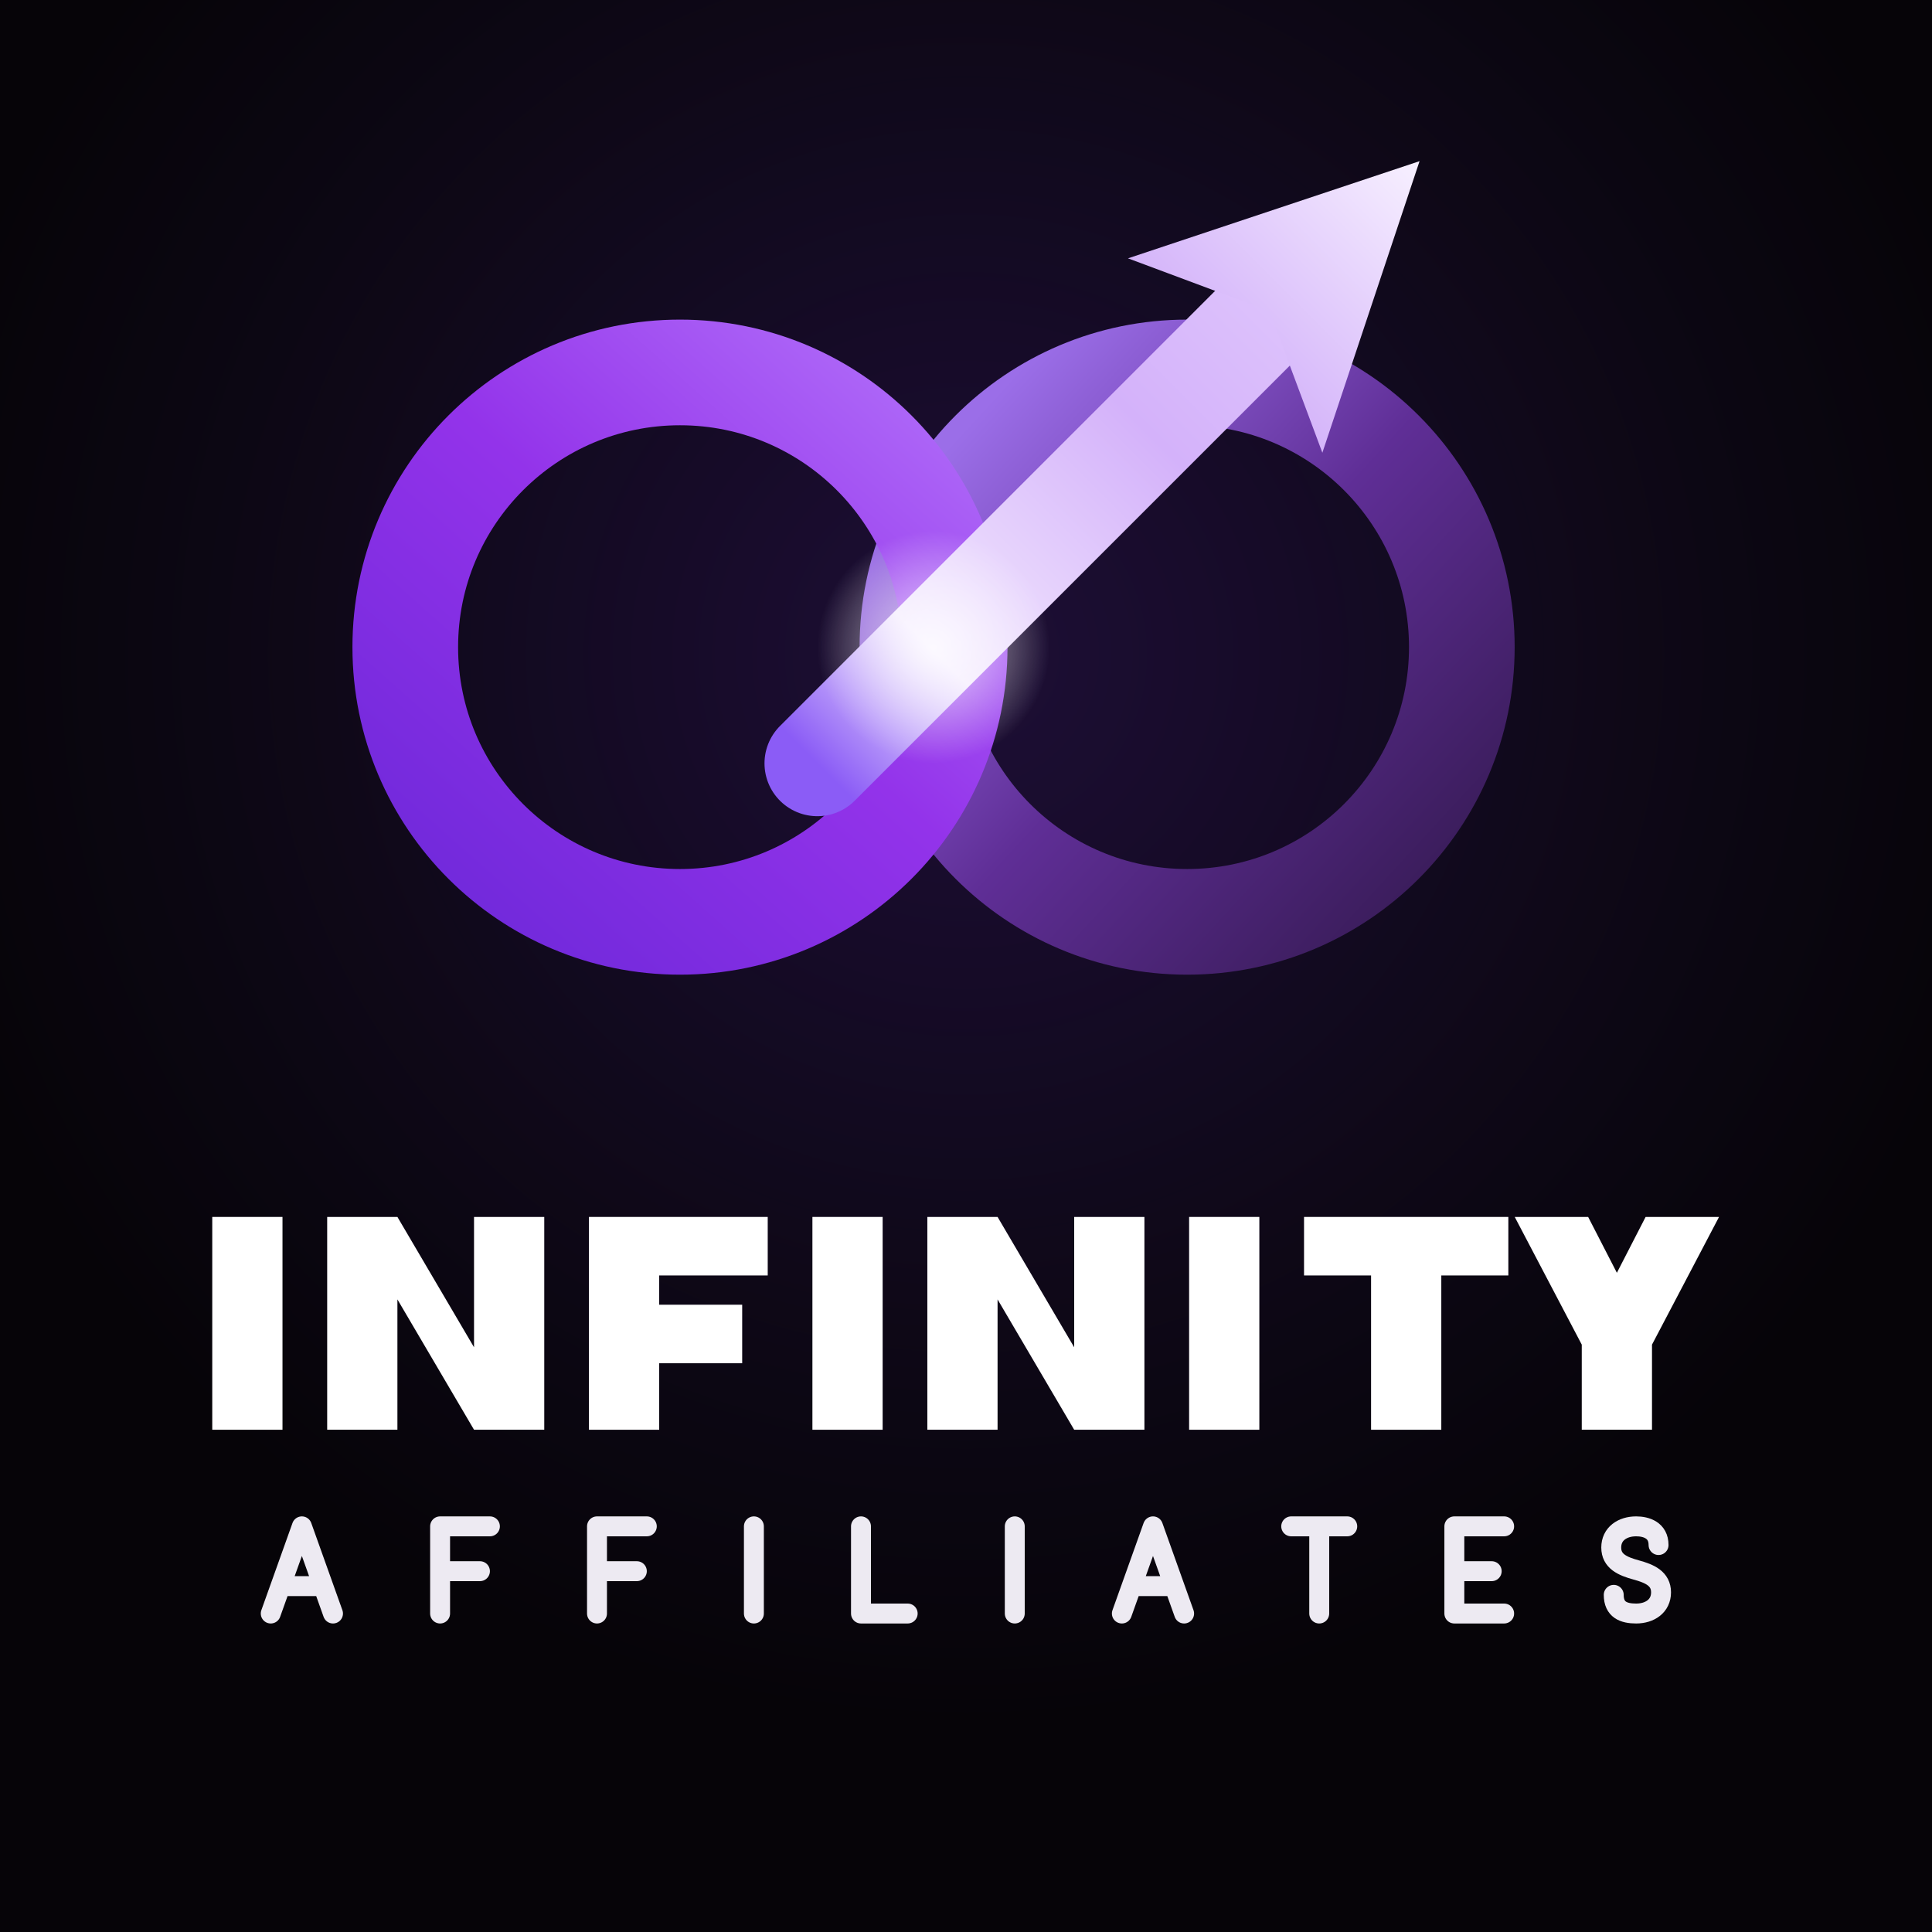
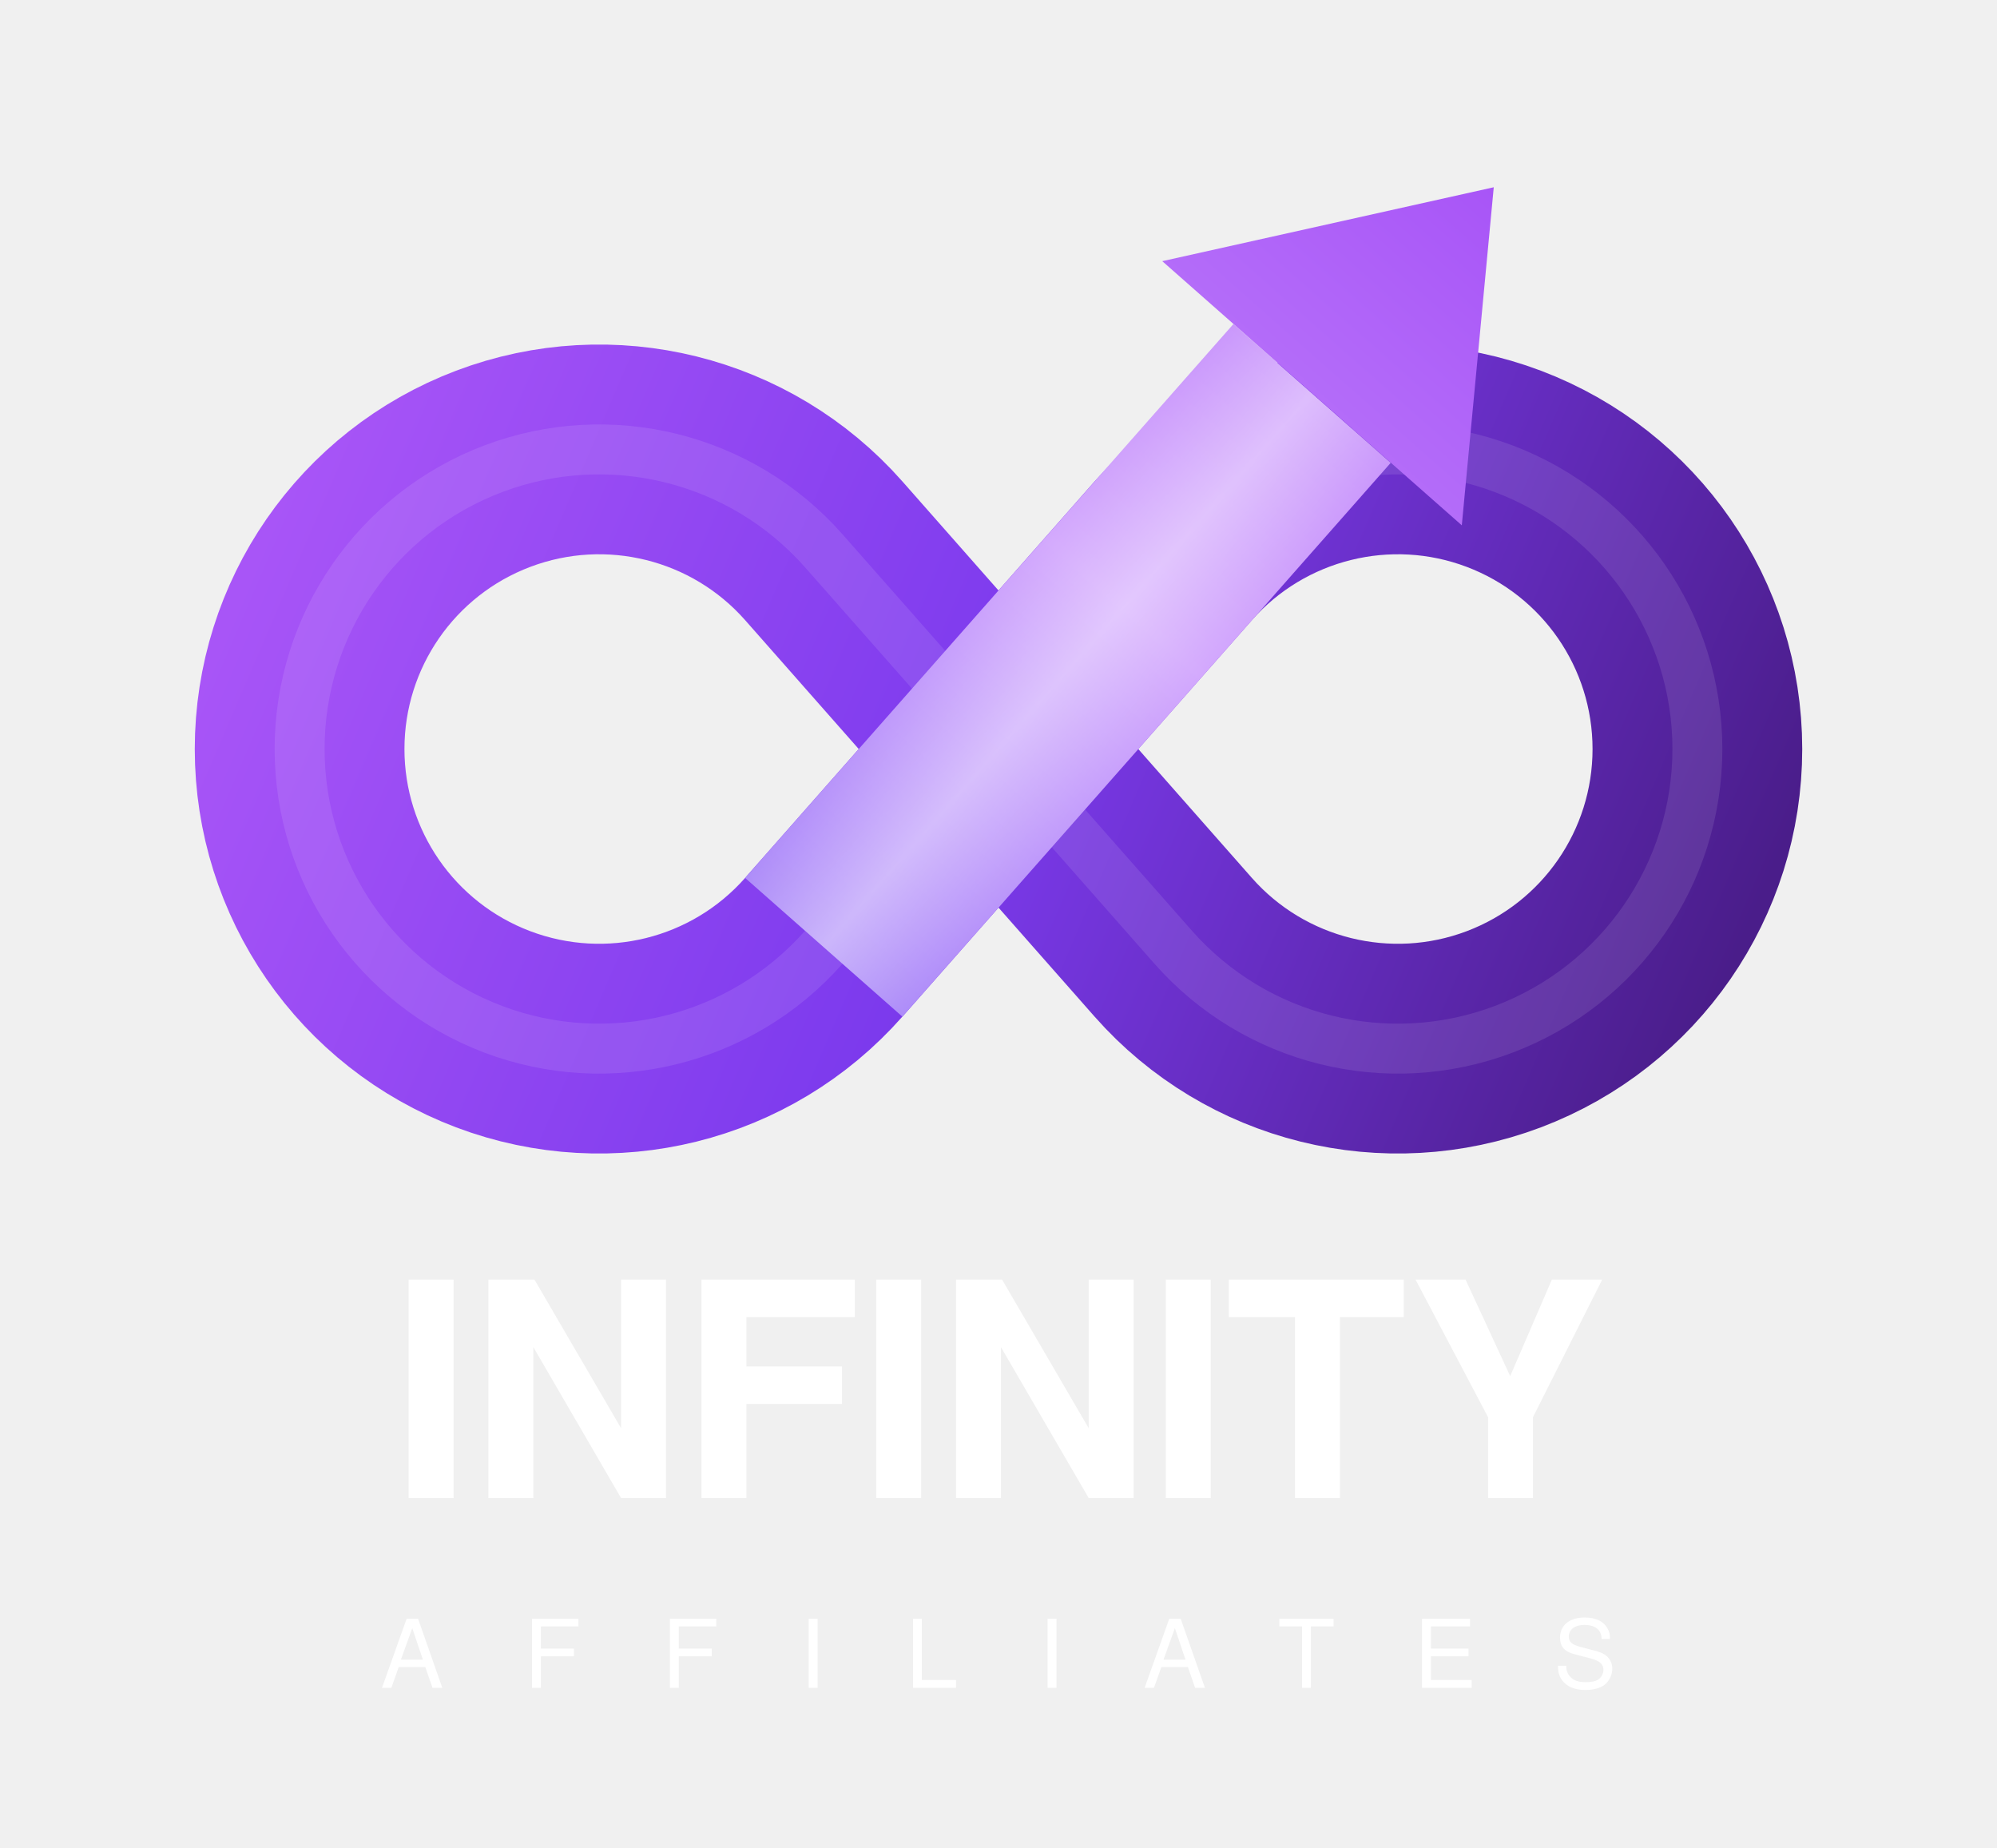
- <svg xmlns="http://www.w3.org/2000/svg" viewBox="0 0 1024 1024" role="img" aria-label="Infinity Affiliates">
+ <svg xmlns="http://www.w3.org/2000/svg" width="400" height="370" viewBox="0 0 400 370" role="img" aria-label="Infinity Affiliates">
  <defs>
-     <radialGradient id="dAmb" cx="0.5" cy="0.34" r="0.55">
-       <stop offset="0%" stop-color="#7C3AED" stop-opacity="0.20" />
-       <stop offset="70%" stop-color="#7C3AED" stop-opacity="0.05" />
-       <stop offset="100%" stop-color="#7C3AED" stop-opacity="0" />
-     </radialGradient>
-     <linearGradient id="dLf" gradientUnits="userSpaceOnUse" x1="10" y1="88" x2="58" y2="34">
-       <stop offset="0%" stop-color="#6D28D9" />
-       <stop offset="55%" stop-color="#9333EA" />
-       <stop offset="100%" stop-color="#B06CF9" />
+     <linearGradient id="inf" x1="60" y1="90" x2="340" y2="210" gradientUnits="userSpaceOnUse">
+       <stop offset="0" stop-color="#A855F7" />
+       <stop offset=".5" stop-color="#7C3AED" />
+       <stop offset="1" stop-color="#4A1D8A" />
    </linearGradient>
-     <linearGradient id="dRt" gradientUnits="userSpaceOnUse" x1="64" y1="36" x2="114" y2="82">
-       <stop offset="0%" stop-color="#9B6EE8" />
-       <stop offset="45%" stop-color="#5F2E96" />
-       <stop offset="100%" stop-color="#33194F" />
+     <linearGradient id="arw" x1="165" y1="190" x2="299" y2="38" gradientUnits="userSpaceOnUse">
+       <stop offset="0" stop-color="#8B5CF6" />
+       <stop offset=".45" stop-color="#C084FC" />
+       <stop offset="1" stop-color="#A855F7" />
    </linearGradient>
-     <linearGradient id="dSh" gradientUnits="userSpaceOnUse" x1="47" y1="71" x2="104" y2="14">
-       <stop offset="0%" stop-color="#8B5CF6" />
-       <stop offset="19%" stop-color="#F2E8FE" />
-       <stop offset="55%" stop-color="#D4B2FA" />
-       <stop offset="100%" stop-color="#E7D4FE" />
+     <linearGradient id="shine" x1="166" y1="120" x2="234" y2="180" gradientUnits="userSpaceOnUse">
+       <stop offset="0" stop-color="#fff" stop-opacity="0" />
+       <stop offset=".5" stop-color="#fff" stop-opacity=".55" />
+       <stop offset="1" stop-color="#fff" stop-opacity="0" />
    </linearGradient>
-     <linearGradient id="dHd" gradientUnits="userSpaceOnUse" x1="79" y1="39" x2="104" y2="14">
-       <stop offset="0%" stop-color="#C89FF8" />
-       <stop offset="100%" stop-color="#F7F0FF" />
-     </linearGradient>
-     <radialGradient id="dGl" gradientUnits="userSpaceOnUse" cx="58" cy="60" r="11">
-       <stop offset="0%" stop-color="#FFFFFF" stop-opacity="0.75" />
-       <stop offset="100%" stop-color="#FFFFFF" stop-opacity="0" />
-     </radialGradient>
  </defs>
-   <rect width="1024" height="1024" fill="#060408" />
-   <rect width="1024" height="1024" fill="url(#dAmb)" />
-   <g transform="translate(170, 7) scale(5.6)" fill="none" stroke-width="10" stroke-linejoin="round">
-     <path stroke="url(#dRt)" d="M108 60 C108 45.64 96.36 34 82 34 C67.64 34 56 45.64 56 60              C56 74.36 67.64 86 82 86 C96.36 86 108 74.36 108 60 Z" />
-     <path stroke="url(#dLf)" d="M60 60 C60 45.64 48.36 34 34 34 C19.64 34 8 45.64 8 60              C8 74.36 19.64 86 34 86 C48.36 86 60 74.36 60 60 Z" />
-     <path stroke="url(#dSh)" stroke-linecap="round" d="M47 71 L89 29" />
-     <circle cx="58" cy="60" r="11" fill="url(#dGl)" stroke="none" />
-     <path fill="url(#dHd)" stroke="none" d="M104 14 L94.8 41.6 L89.8 28.2 L76.4 23.2 Z" />
-   </g>
-   <g transform="translate(112.5, 645) scale(2.82)">
-     <g transform="scale(1.2, 1)" fill="#ffffff">
-       <path transform="translate(0,0)" d="M0 0 H11 V40 H0 Z" />
-       <path transform="translate(18,0)" d="M0 0 H11 L23 24.5 V0 H34 V40 H23 L11 15.5 V40 H0 Z" />
-       <path transform="translate(59,0)" d="M0 0 H28 V11 H11 V16.5 H24 V27.5 H11 V40 H0 Z" />
-       <path transform="translate(94,0)" d="M0 0 H11 V40 H0 Z" />
-       <path transform="translate(112,0)" d="M0 0 H11 L23 24.5 V0 H34 V40 H23 L11 15.5 V40 H0 Z" />
-       <path transform="translate(153,0)" d="M0 0 H11 V40 H0 Z" />
-       <path transform="translate(171,0)" d="M0 0 H32 V11 H21.5 V40 H10.5 V11 H0 Z" />
-       <path transform="translate(204,0)" d="M0 0 H11.5 L16 10.5 L20.5 0 H32 L21.5 24 V40 H10.5 V24 Z" />
-     </g>
-   </g>
-   <g transform="translate(143.5, 809) scale(3.3)" fill="none" stroke="#EDEAF2" stroke-width="3.2" stroke-linecap="round" stroke-linejoin="round">
-     <path transform="translate(0,0)" d="M0 14 L5 0 L10 14 M1.8 9.6 H8.2" />
-     <path transform="translate(27.2,0)" d="M0 14 V0 H8 M0 7.2 H6.4" />
-     <path transform="translate(52.4,0)" d="M0 14 V0 H8 M0 7.2 H6.4" />
-     <path transform="translate(77.6,0)" d="M0 0 V14" />
-     <path transform="translate(94.8,0)" d="M0 0 V14 H7.5" />
-     <path transform="translate(119.5,0)" d="M0 0 V14" />
-     <path transform="translate(136.7,0)" d="M0 14 L5 0 L10 14 M1.8 9.6 H8.2" />
-     <path transform="translate(163.9,0)" d="M0 0 H9 M4.5 0 V14" />
-     <path transform="translate(190.1,0)" d="M8 0 H0 V14 H8 M0 7.2 H6" />
-     <path transform="translate(215.3,0)" d="M7.6 3 C7.6 0.6 5.6 0 4 0 C1.8 0 0 1.2 0 3.4 C0 5.6 1.8 6.4 4 7 C6.2 7.6 8 8.4 8 10.6 C8 12.8 6.2 14 4 14 C2 14 0.4 13.4 0.4 11" />
+   <path d="M 165,189.7 L 235,110.3 A 60 60 0 1 1 235,189.7 L 165,110.3 A 60 60 0 1 0 165,189.7 Z" fill="none" stroke="url(#inf)" stroke-width="42" stroke-linejoin="round" />
+   <path d="M 165,189.7 L 235,110.3 A 60 60 0 1 1 235,189.7 L 165,110.3 A 60 60 0 1 0 165,189.7 Z" fill="none" stroke="#fff" stroke-opacity=".10" stroke-width="10" stroke-linejoin="round" />
+   <path d="M 165,189.7 L 262.8,78.8" fill="none" stroke="url(#arw)" stroke-width="42" />
+   <path d="M 165,189.7 L 262.8,78.8" fill="none" stroke="url(#shine)" stroke-width="42" />
+   <path d="M 232.8,52.3 L 299.2,37.5 L 292.8,105.2 Z" fill="url(#arw)" />
+   <g text-anchor="middle" fill="#FFFFFF" font-family="Archivo, 'Helvetica Neue', Helvetica, Arial, sans-serif">
+     <text x="200" y="300" font-size="60" font-weight="900" letter-spacing="-1">INFINITY</text>
+     <text x="200" y="338" font-size="19" font-weight="500" letter-spacing="16">AFFILIATES</text>
  </g>
</svg>
